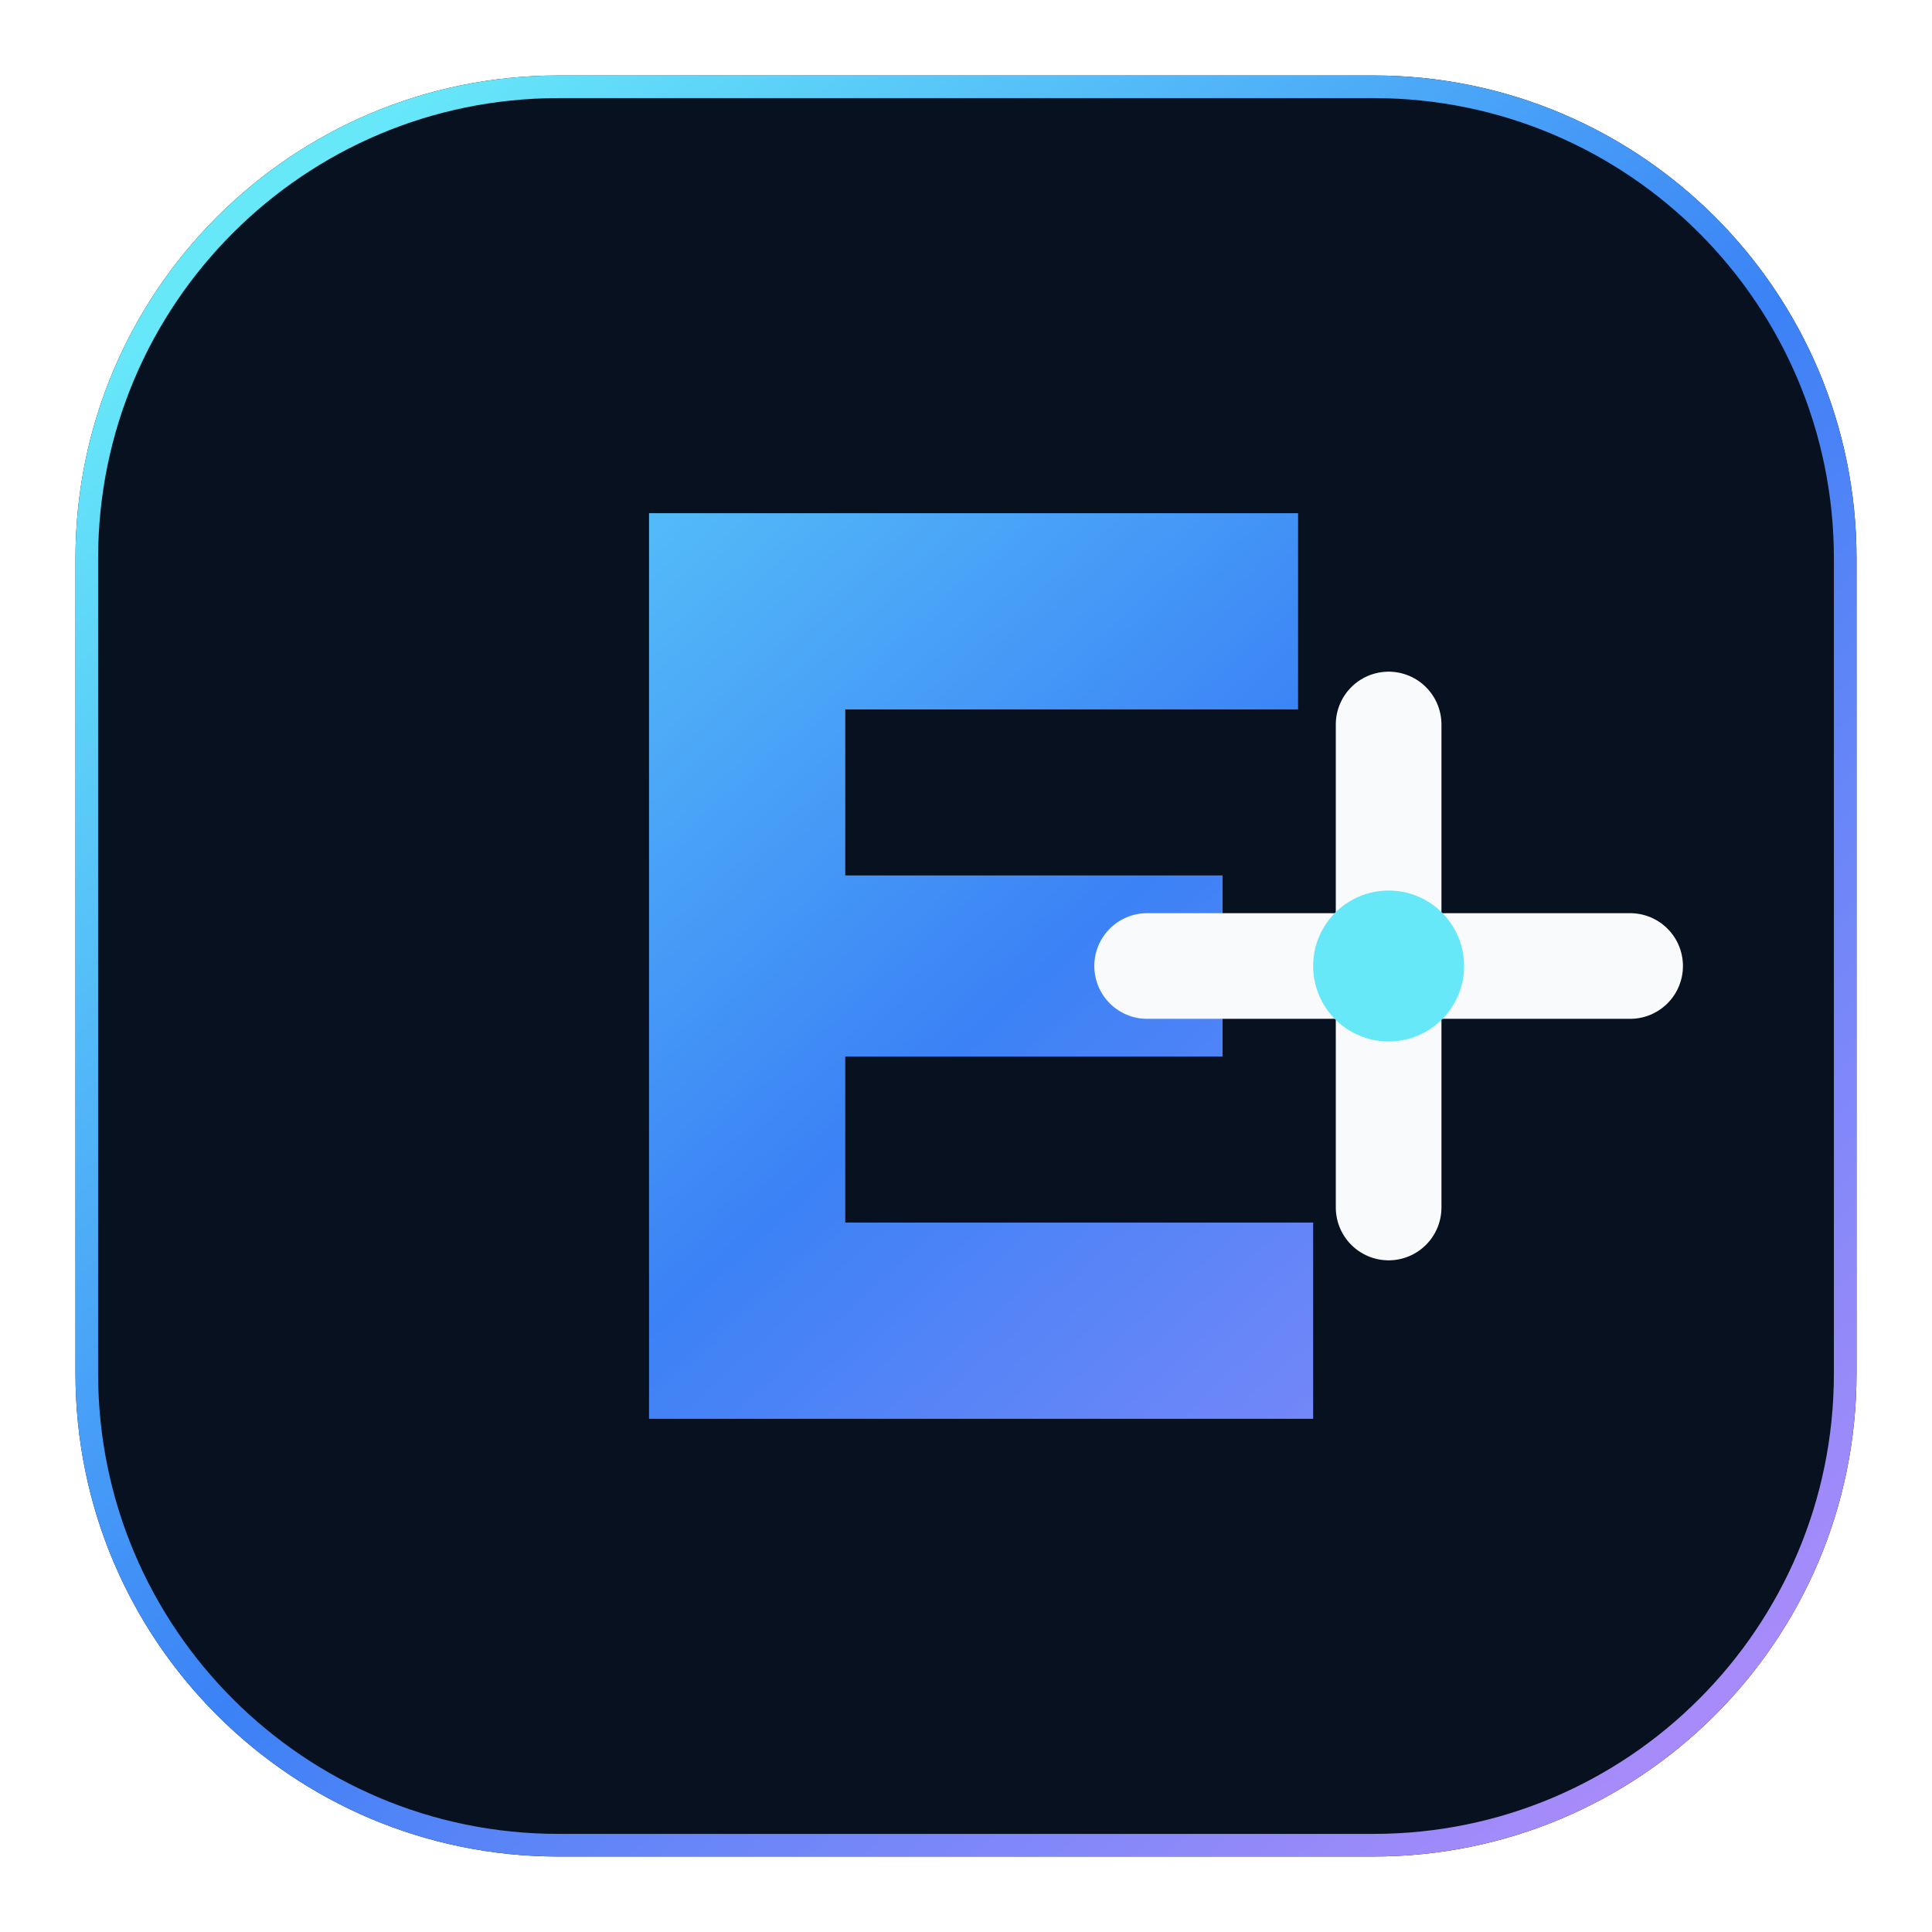
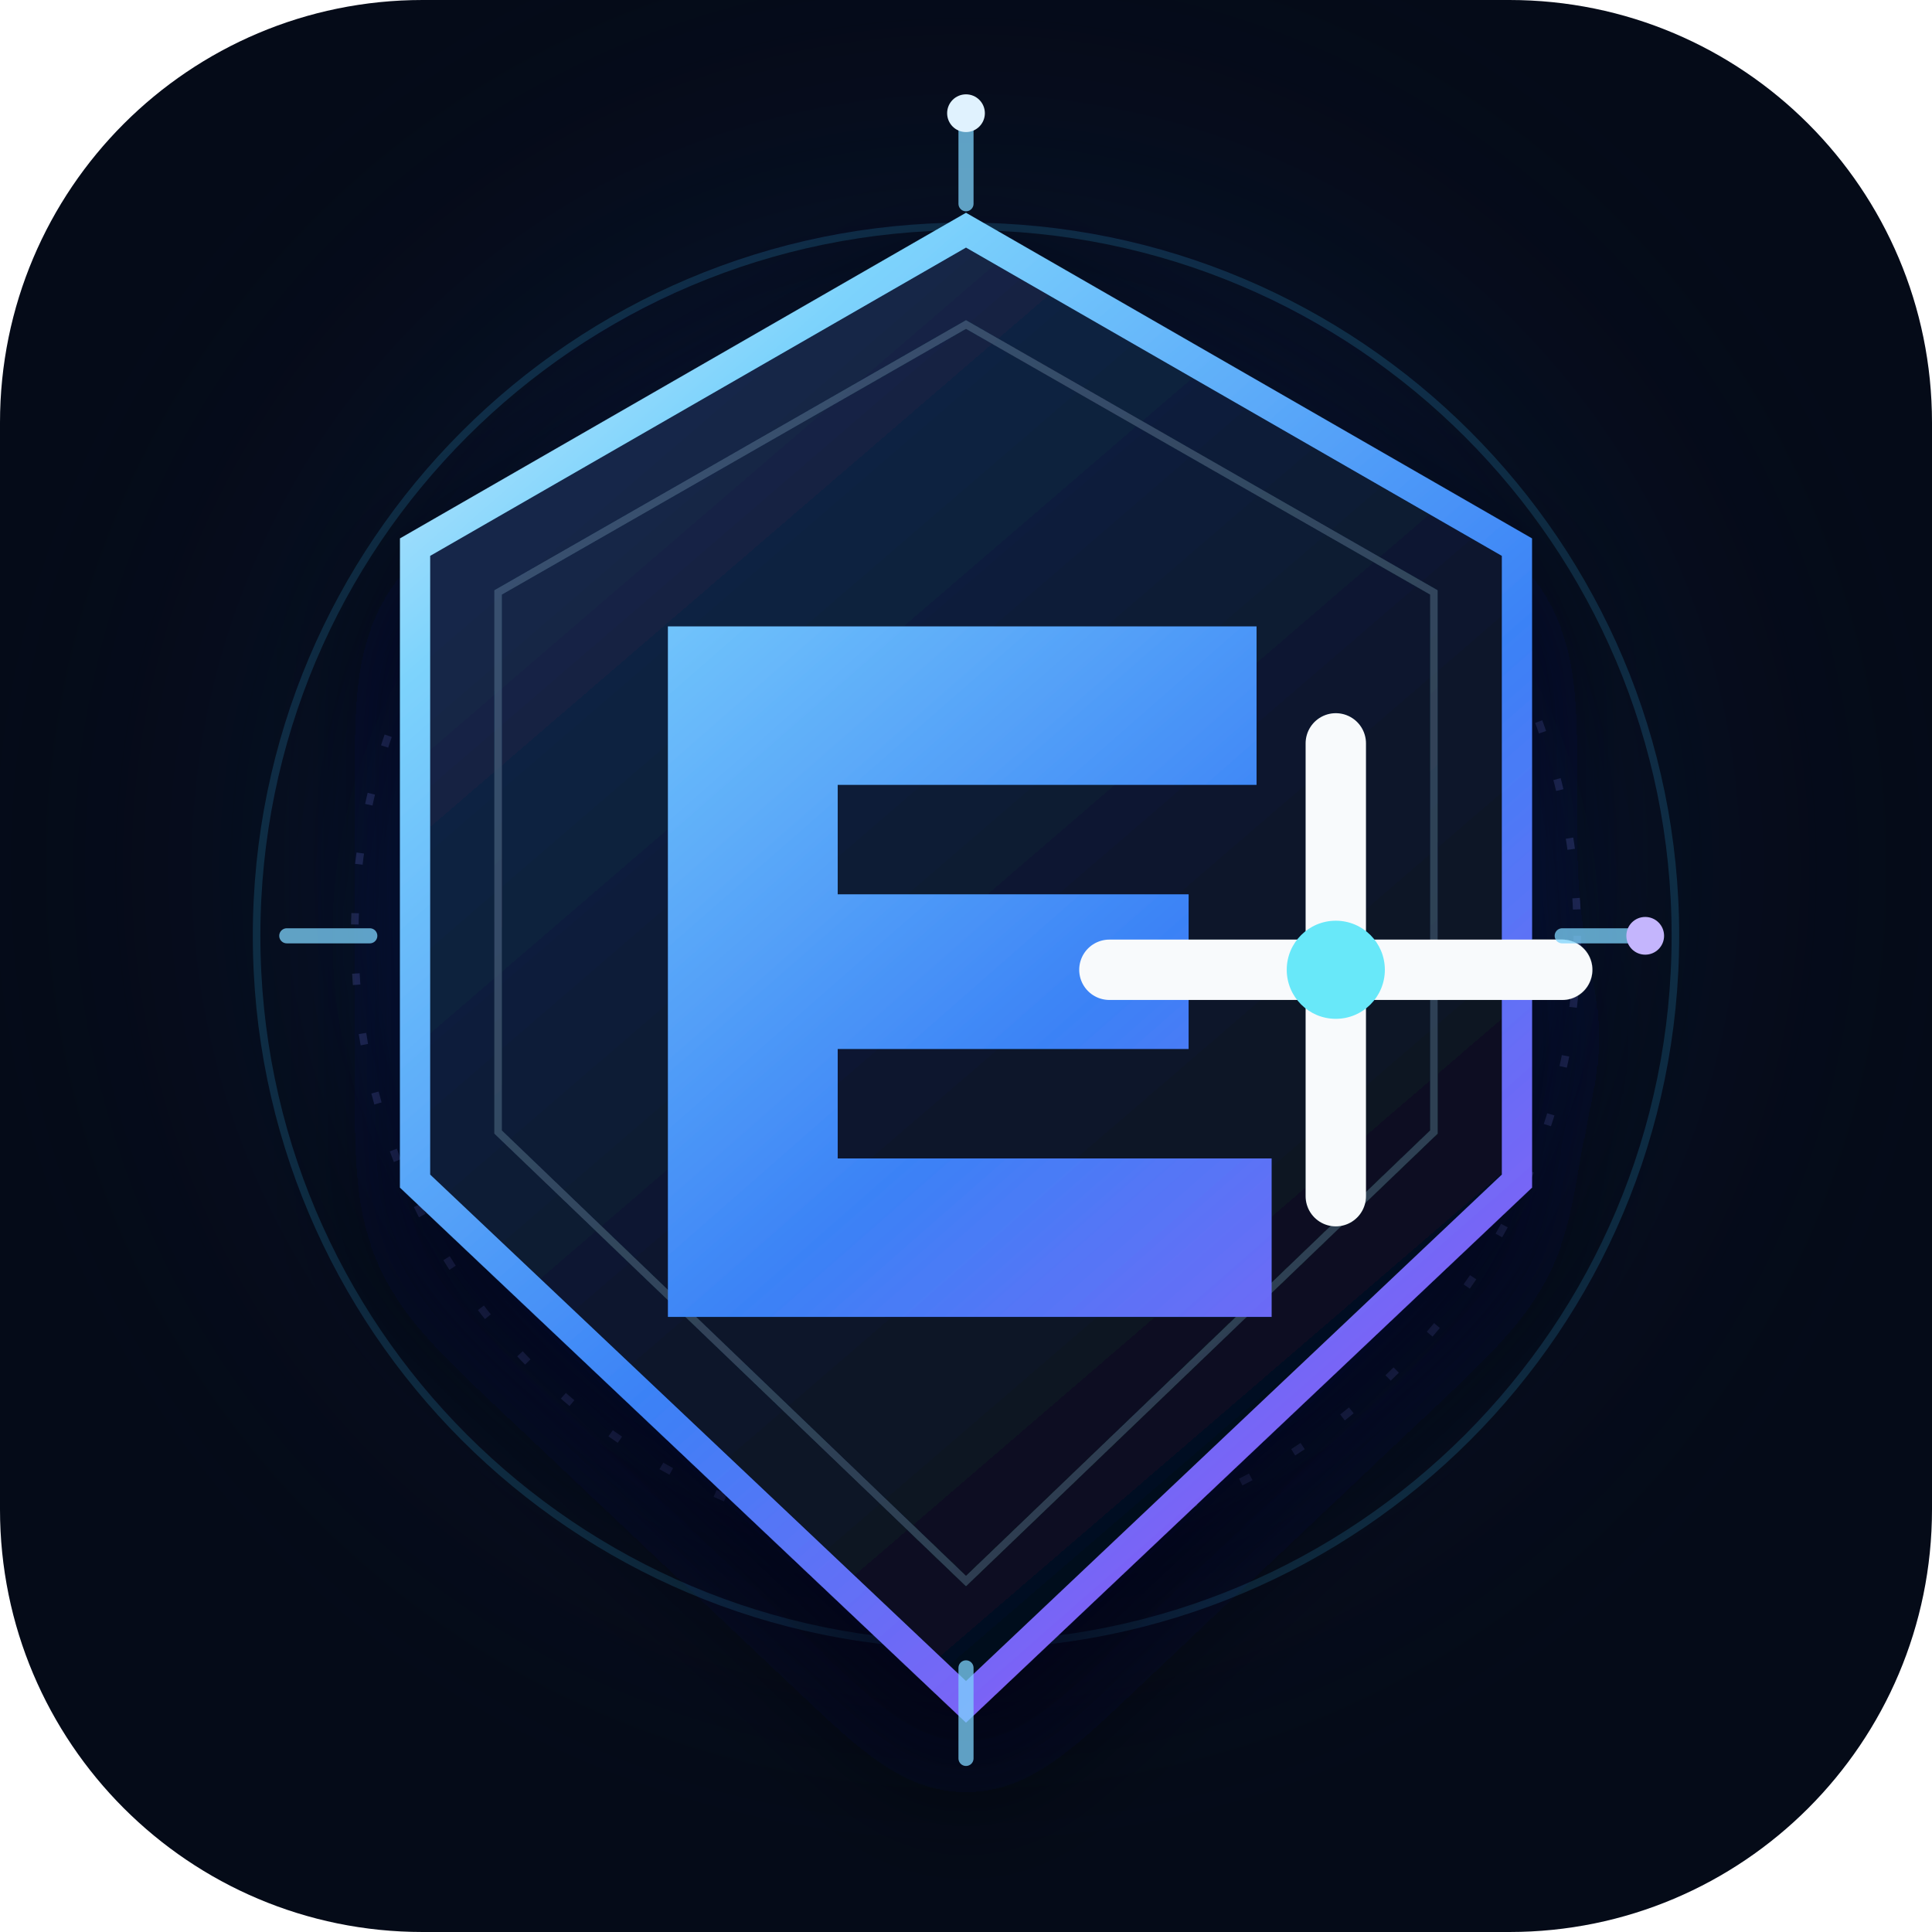
- <svg xmlns="http://www.w3.org/2000/svg" viewBox="0 0 128 128" fill="none">
+ <svg xmlns="http://www.w3.org/2000/svg" viewBox="0 0 512 512" fill="none">
  <defs>
-     <linearGradient id="brand" x1="18" y1="14" x2="110" y2="116" gradientUnits="userSpaceOnUse">
-       <stop stop-color="#67E8F9" />
-       <stop offset=".52" stop-color="#3B82F6" />
-       <stop offset="1" stop-color="#A78BFA" />
+     <linearGradient id="metal" x1="72" y1="48" x2="440" y2="468" gradientUnits="userSpaceOnUse">
+       <stop stop-color="#F8FAFC" />
+       <stop offset=".22" stop-color="#7DD3FC" />
+       <stop offset=".55" stop-color="#3B82F6" />
+       <stop offset=".82" stop-color="#8B5CF6" />
+       <stop offset="1" stop-color="#C4B5FD" />
    </linearGradient>
+     <linearGradient id="core" x1="120" y1="96" x2="390" y2="410" gradientUnits="userSpaceOnUse">
+       <stop stop-color="#172B50" />
+       <stop offset=".55" stop-color="#09172D" />
+       <stop offset="1" stop-color="#050B18" />
+     </linearGradient>
+     <radialGradient id="glow" cx="0" cy="0" r="1" gradientTransform="matrix(0 270 -270 0 256 230)" gradientUnits="userSpaceOnUse">
+       <stop stop-color="#2563EB" stop-opacity=".38" />
+       <stop offset="1" stop-color="#020617" stop-opacity="0" />
+     </radialGradient>
+     <filter id="blur" x="-50%" y="-50%" width="200%" height="200%">
+       <feGaussianBlur stdDeviation="18" />
+     </filter>
+     <filter id="shadow" x="-30%" y="-30%" width="160%" height="160%">
+       <feDropShadow dx="0" dy="18" stdDeviation="18" flood-color="#020617" flood-opacity=".8" />
+     </filter>
  </defs>
-   <rect x="5" y="5" width="118" height="118" rx="32" fill="#07111F" />
-   <rect x="5.75" y="5.75" width="116.5" height="116.5" rx="31.25" stroke="url(#brand)" stroke-width="1.5" />
-   <path d="M43 34H86V47H56V58H81V70H56V81H87V94H43V34Z" fill="url(#brand)" />
-   <path d="M92 48V80M76 64H108" stroke="#F8FAFC" stroke-width="7" stroke-linecap="round" />
-   <circle cx="92" cy="64" r="5" fill="#67E8F9" />
+   <rect width="512" height="512" rx="112" fill="#050B18" />
+   <rect width="512" height="512" rx="112" fill="url(#glow)" />
+   <circle cx="256" cy="248" r="188" stroke="#38BDF8" stroke-opacity=".18" stroke-width="2" />
+   <circle cx="256" cy="248" r="162" stroke="#818CF8" stroke-opacity=".24" stroke-width="2" stroke-dasharray="3 13" />
+   <circle cx="256" cy="248" r="142" fill="#2563EB" fill-opacity=".25" filter="url(#blur)" />
+   <g filter="url(#shadow)">
+     <path d="M256 61 402 145V313L256 451 110 313V145L256 61Z" fill="url(#core)" stroke="url(#metal)" stroke-width="8" />
+     <path d="M256 86 380 157V300L256 419 132 300V157L256 86Z" stroke="#BAE6FD" stroke-opacity=".22" stroke-width="2" />
+     <path d="M177 166H333V208H222V237H315V278H222V307H337V349H177V166Z" fill="url(#metal)" />
+     <path d="M354 197V317M294 257H414" stroke="#F8FAFC" stroke-width="16" stroke-linecap="round" />
+     <circle cx="354" cy="257" r="13" fill="#67E8F9" />
+   </g>
+   <path d="M256 30V54M256 442V466M76 248H98M414 248H436" stroke="#7DD3FC" stroke-opacity=".75" stroke-width="4" stroke-linecap="round" />
+   <circle cx="256" cy="30" r="5" fill="#E0F2FE" />
+   <circle cx="436" cy="248" r="5" fill="#C4B5FD" />
</svg>
